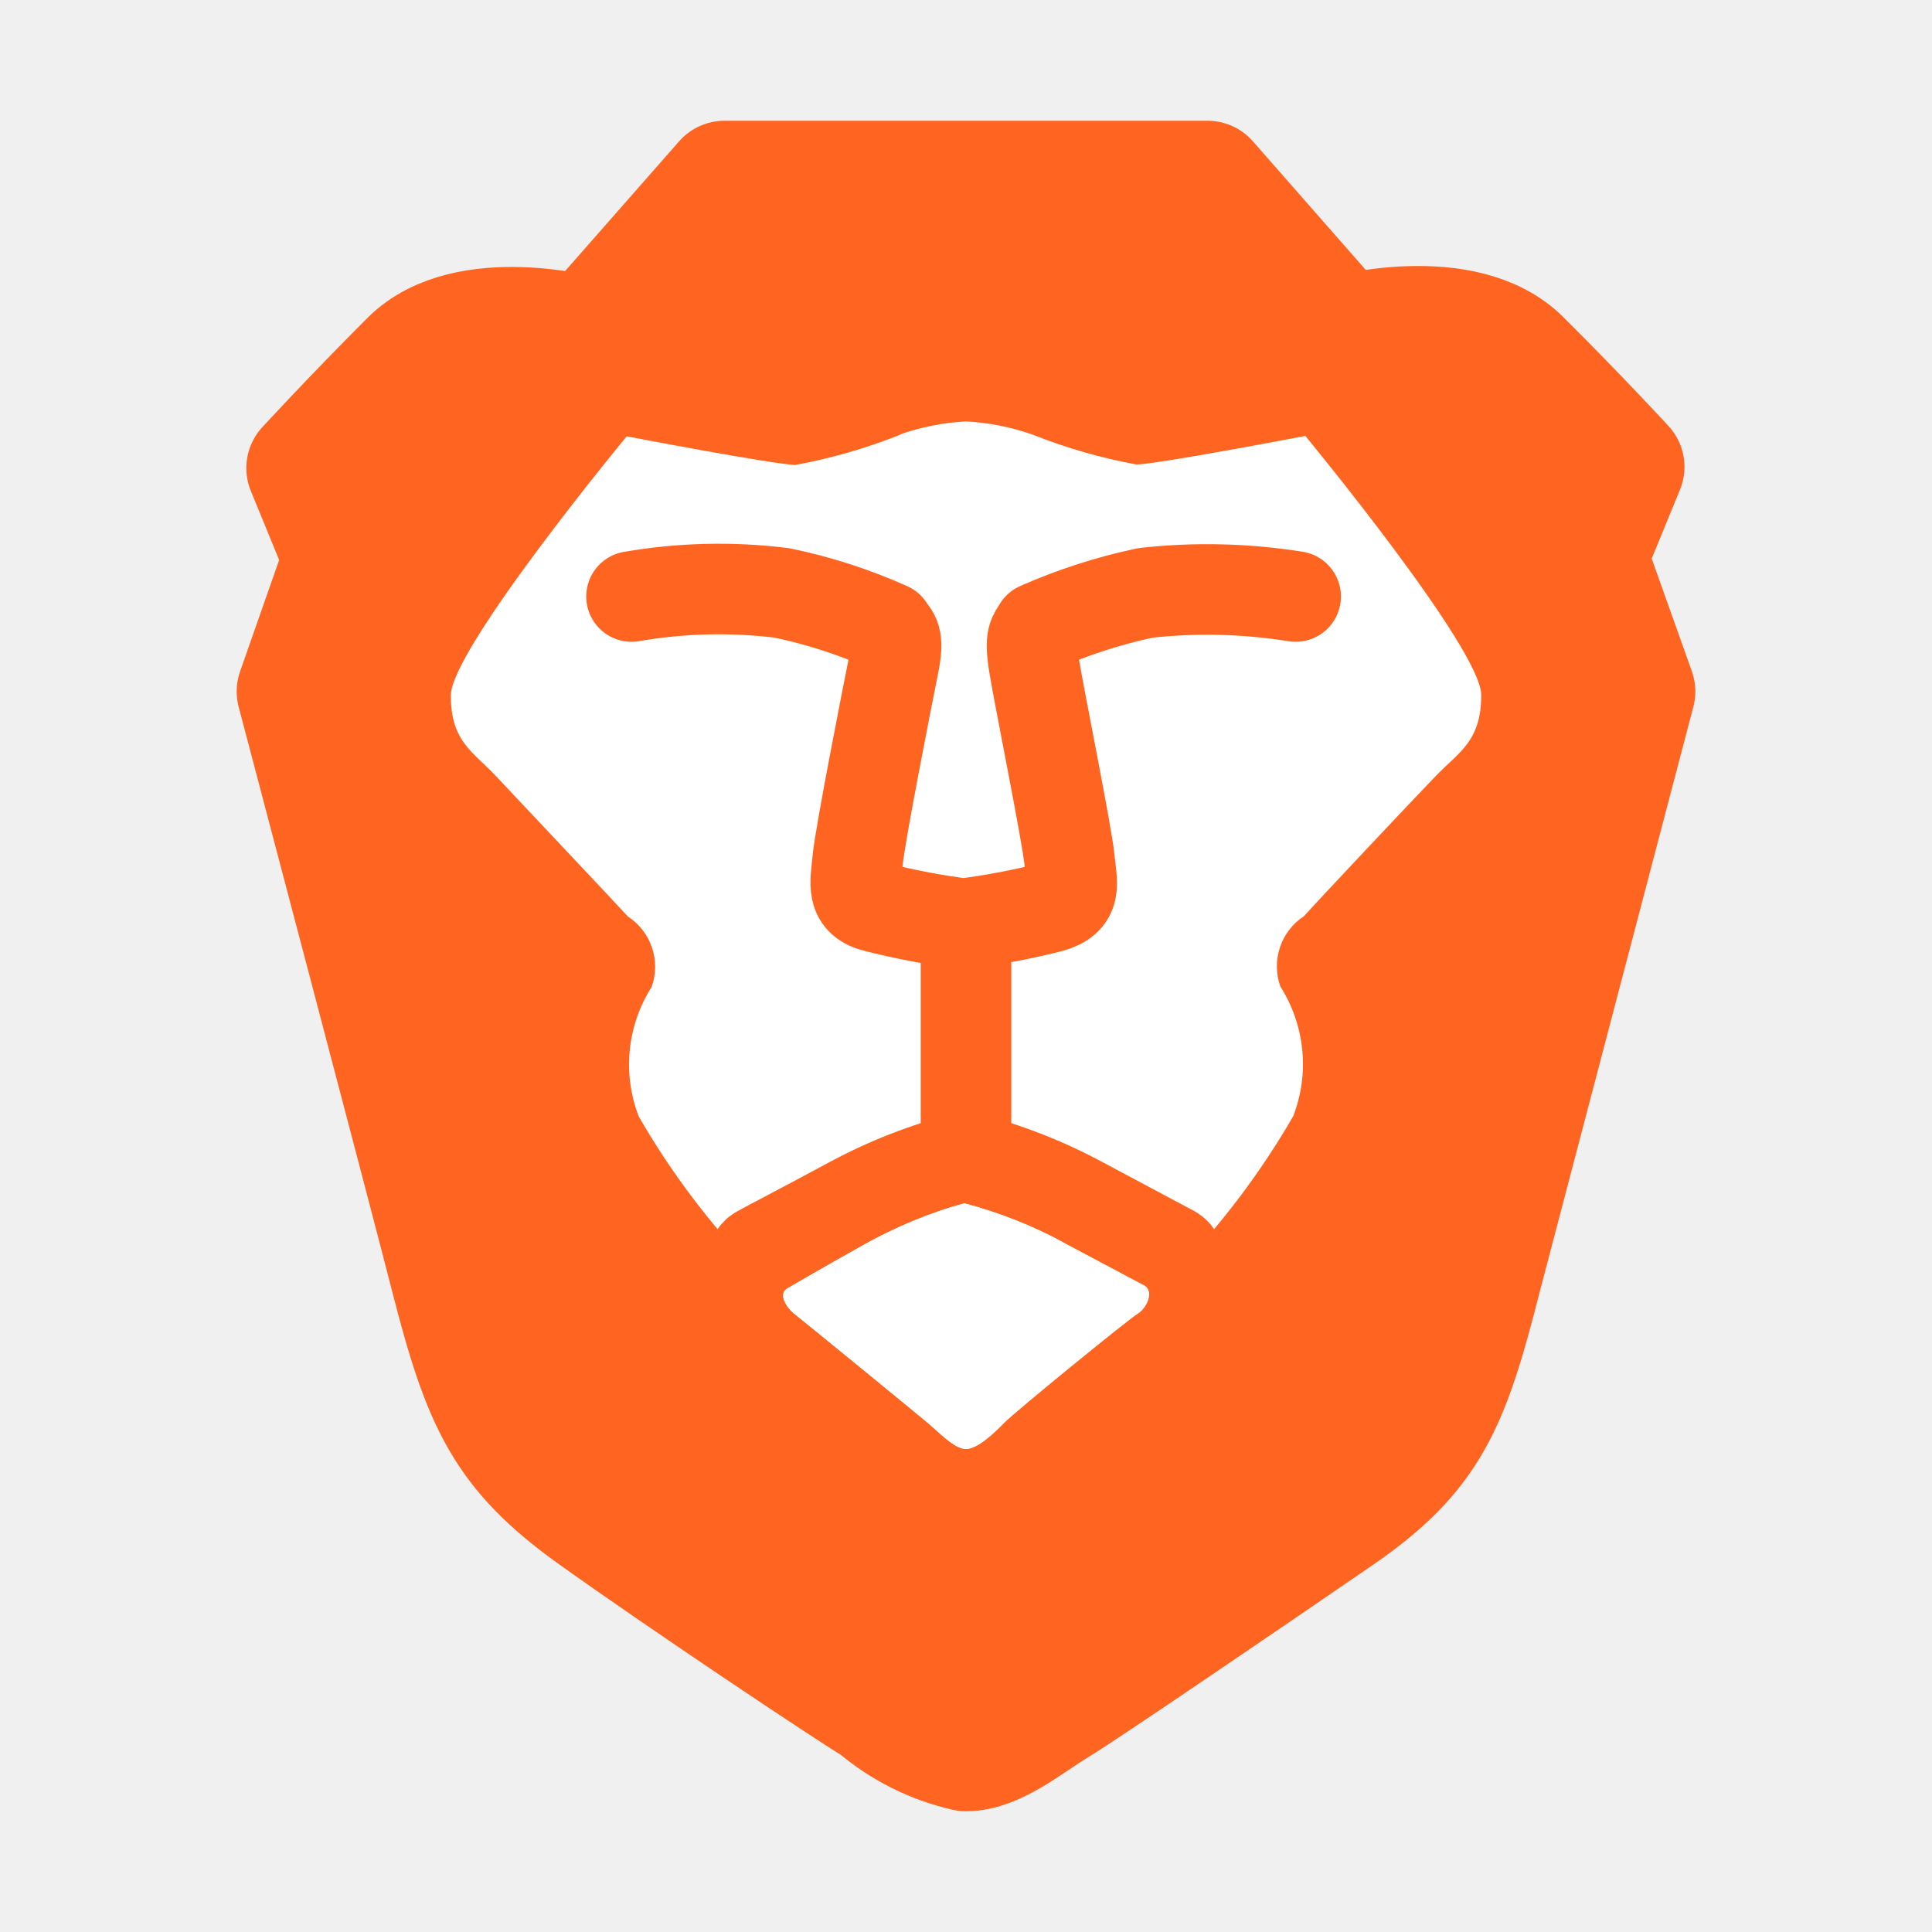
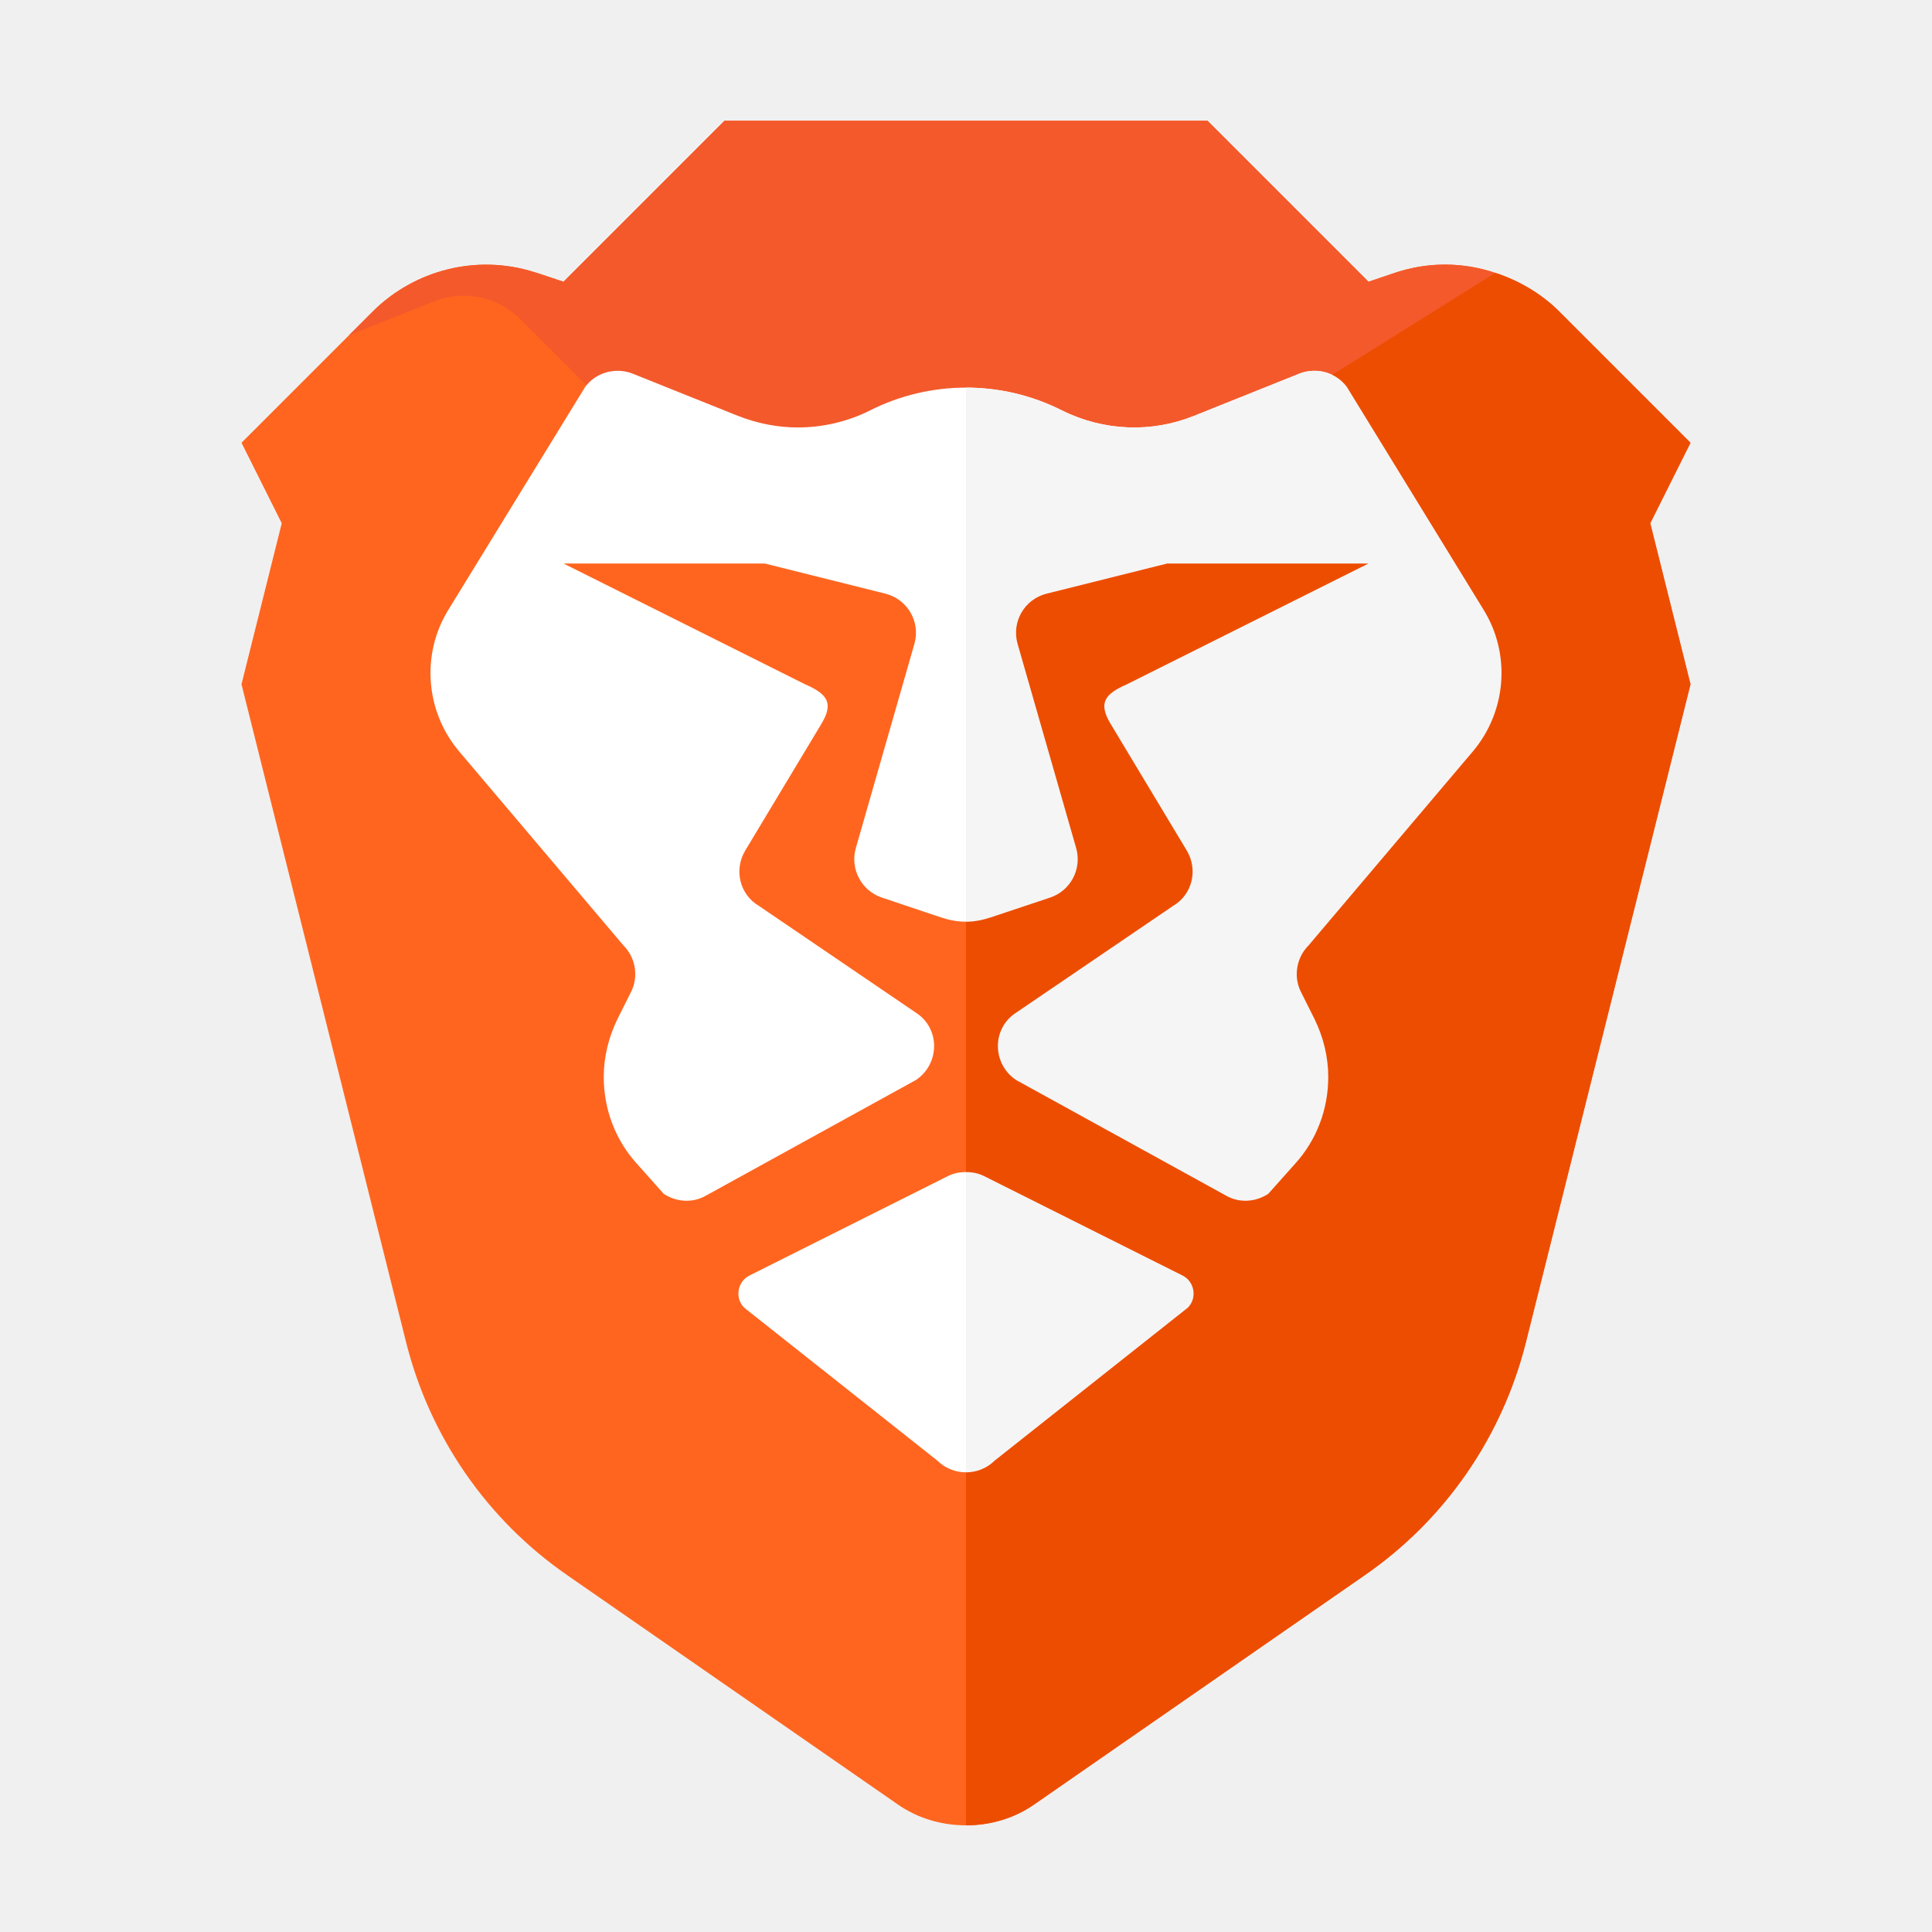
- <svg xmlns="http://www.w3.org/2000/svg" width="32" height="32" viewBox="0 0 32 32" fill="none">
-   <path d="M26.287 9.227L26.9 7.733C26.9 7.733 26.133 6.9 25.187 5.96C24.24 5.02 22.247 5.56 22.247 5.56L20 3H12L9.733 5.58C9.733 5.58 7.733 5.033 6.793 5.973C5.853 6.913 5.08 7.753 5.08 7.753L5.693 9.247L4.92 11.453C4.92 11.453 7.207 20.12 7.467 21.153C8 23.227 8.353 24.033 9.847 25.1C11.34 26.167 14.047 27.973 14.513 28.253C14.941 28.618 15.451 28.875 16 29C16.493 29 17.047 28.527 17.5 28.253C17.953 27.98 20.653 26.14 22.167 25.1C23.68 24.06 24 23.247 24.533 21.153L27.08 11.453L26.287 9.227Z" fill="#FF6520" stroke="#FF6520" stroke-width="2" stroke-linecap="round" stroke-linejoin="round" />
-   <path d="M12.473 21.013C11.743 20.253 11.107 19.407 10.58 18.493C10.445 18.144 10.394 17.767 10.431 17.395C10.468 17.022 10.592 16.663 10.793 16.347C10.869 16.136 10.871 15.907 10.799 15.695C10.728 15.483 10.587 15.302 10.4 15.18C10.207 14.967 8.587 13.253 8.213 12.853C7.84 12.453 7.467 12.287 7.467 11.52C7.467 10.753 10.38 7.227 10.38 7.227C10.38 7.227 12.847 7.7 13.18 7.7C13.766 7.592 14.34 7.426 14.893 7.207C15.25 7.078 15.622 7.002 16 6.98L14.893 7.2C15.25 7.074 15.623 7 16 6.98C16.378 7 16.75 7.074 17.107 7.2C17.66 7.42 18.234 7.585 18.82 7.693C19.154 7.693 21.62 7.22 21.62 7.22C21.62 7.22 24.534 10.747 24.534 11.513C24.534 12.28 24.16 12.46 23.787 12.847C23.413 13.233 21.787 14.96 21.6 15.173C21.413 15.295 21.272 15.477 21.201 15.688C21.13 15.9 21.132 16.13 21.207 16.34C21.408 16.656 21.532 17.015 21.569 17.388C21.606 17.761 21.555 18.137 21.42 18.487C20.893 19.4 20.257 20.246 19.527 21.007" fill="white" />
-   <path d="M21.46 9.88C20.637 9.748 19.801 9.728 18.973 9.82C18.364 9.949 17.77 10.141 17.2 10.393C17.127 10.527 17.047 10.527 17.127 11.02C17.207 11.513 17.673 13.82 17.713 14.233C17.753 14.647 17.853 14.9 17.4 15.027C16.926 15.147 16.445 15.238 15.96 15.3C15.475 15.238 14.994 15.146 14.52 15.027C14.087 14.927 14.167 14.647 14.207 14.233C14.247 13.82 14.7 11.513 14.8 11.02C14.9 10.527 14.8 10.527 14.72 10.393C14.152 10.138 13.557 9.946 12.947 9.82C12.119 9.718 11.281 9.738 10.46 9.88M16 19.167V15.333V19.167ZM19.427 20.72C19.607 20.84 19.507 21.053 19.333 21.153C19.16 21.253 16.947 22.987 16.747 23.187C16.547 23.387 16.22 23.68 16 23.68C15.78 23.68 15.467 23.36 15.253 23.187C15.04 23.013 12.827 21.273 12.667 21.153C12.507 21.033 12.393 20.82 12.573 20.72C12.753 20.62 13.32 20.327 14.087 19.913C14.691 19.587 15.334 19.336 16 19.167C16.666 19.336 17.309 19.587 17.913 19.913L19.427 20.72Z" fill="white" />
-   <path d="M21.46 9.88C20.637 9.748 19.801 9.728 18.973 9.82C18.364 9.949 17.77 10.141 17.2 10.393C17.127 10.527 17.047 10.527 17.127 11.02C17.207 11.513 17.673 13.82 17.713 14.233C17.753 14.647 17.853 14.9 17.4 15.027C16.926 15.147 16.445 15.238 15.96 15.3C15.475 15.238 14.994 15.146 14.52 15.027C14.087 14.927 14.167 14.647 14.207 14.233C14.247 13.82 14.7 11.513 14.8 11.02C14.9 10.527 14.8 10.527 14.72 10.393C14.152 10.138 13.557 9.946 12.947 9.82C12.119 9.718 11.281 9.738 10.46 9.88M16 19.167V15.333M16 19.167C15.334 19.336 14.691 19.587 14.087 19.913C13.32 20.327 12.753 20.62 12.573 20.72C12.393 20.82 12.507 21.033 12.667 21.153C12.827 21.273 15.04 23.013 15.253 23.187C15.467 23.36 15.78 23.68 16 23.68C16.22 23.68 16.547 23.387 16.747 23.187C16.947 22.987 19.16 21.253 19.333 21.153C19.507 21.053 19.607 20.84 19.427 20.72L17.913 19.913C17.309 19.587 16.666 19.336 16 19.167Z" stroke="#FF6520" stroke-width="1.5" stroke-linecap="round" stroke-linejoin="round" />
-   <path d="M18.839 21.761C18.987 21.672 19.116 21.405 18.963 21.299L17.658 20.605C17.143 20.315 16.543 20.081 15.975 19.931C15.407 20.081 14.807 20.336 14.292 20.626C13.638 20.992 13.193 21.252 13.04 21.341C12.886 21.43 13.021 21.654 13.158 21.761C13.294 21.867 15.18 23.409 15.362 23.563C15.544 23.716 15.811 24 15.998 24C16.186 24 16.464 23.74 16.635 23.563C16.805 23.386 18.691 21.849 18.839 21.761Z" fill="white" />
-   <path d="M18.839 21.761C18.987 21.672 19.116 21.405 18.963 21.299L17.658 20.605C17.143 20.315 16.543 20.081 15.975 19.931C15.407 20.081 14.807 20.336 14.292 20.626C13.638 20.992 13.193 21.252 13.04 21.341C12.886 21.43 13.021 21.654 13.158 21.761C13.294 21.867 15.18 23.409 15.362 23.563C15.544 23.716 15.811 24 15.998 24C16.186 24 16.464 23.74 16.635 23.563C16.805 23.386 18.691 21.849 18.839 21.761Z" fill="white" />
+ <svg xmlns="http://www.w3.org/2000/svg" viewBox="0 0 48 48" width="96px" height="96px">
+   <path fill="#ff651f" d="M41,13l1,4l-4.09,16.35c-0.59,2.35-2.01,4.41-4.01,5.79l-8.19,5.68c-0.51,0.36-1.11,0.53-1.71,0.53 c-0.6,0-1.2-0.17-1.71-0.53l-8.19-5.68c-2-1.38-3.42-3.44-4.01-5.79L6,17l1-4l-1-2l3.25-3.25c1.05-1.05,2.6-1.44,4.02-0.99 c0.04,0.01,0.07,0.02,0.1,0.03L14,7l4-4h12l4,4l0.65-0.22c0.83-0.28,1.7-0.27,2.5,0c0.58,0.19,1.13,0.51,1.58,0.95 c0.01,0.01,0.01,0.01,0.02,0.02L42,11L41,13z" />
+   <path fill="#f4592b" d="M38.73,7.73L33,11l-9,2l-9-3l-2.07-2.07c-0.56-0.56-1.41-0.74-2.15-0.44L8.67,8.33l0.58-0.58 c1.05-1.05,2.6-1.44,4.02-0.99c0.04,0.01,0.07,0.02,0.1,0.03L14,7l4-4h12l4,4l0.65-0.22c0.83-0.28,1.7-0.27,2.5,0 C37.73,6.97,38.28,7.29,38.73,7.73z" />
+   <path fill="#fff" d="M32.51,23.49c-0.3,0.3-0.38,0.77-0.19,1.15l0.34,0.68c0.22,0.45,0.34,0.94,0.34,1.44 c0,0.8-0.29,1.57-0.83,2.16l-0.66,0.74c-0.32,0.21-0.72,0.23-1.04,0.05l-5.23-2.88c-0.59-0.4-0.6-1.27-0.01-1.66l3.91-2.66 c0.48-0.28,0.63-0.89,0.35-1.37l-1.9-3.16C27.28,17.46,27.45,17.24,28,17l6-3h-5l-3,0.75c-0.55,0.14-0.87,0.7-0.72,1.24l1.46,5.09 c0.14,0.51-0.14,1.05-0.65,1.22l-1.47,0.49c-0.21,0.07-0.41,0.11-0.62,0.11c-0.21,0-0.42-0.04-0.63-0.11l-1.46-0.49 c-0.51-0.17-0.79-0.71-0.65-1.22l1.46-5.09c0.15-0.54-0.17-1.1-0.72-1.24L19,14h-5l6,3c0.55,0.24,0.72,0.46,0.41,0.98l-1.9,3.16 c-0.28,0.48-0.13,1.09,0.35,1.37l3.91,2.66c0.59,0.39,0.58,1.26-0.01,1.66l-5.23,2.88c-0.32,0.18-0.72,0.16-1.04-0.05l-0.66-0.74 C15.29,28.33,15,27.56,15,26.76c0-0.5,0.12-0.99,0.34-1.44l0.34-0.68c0.19-0.38,0.11-0.85-0.19-1.15l-4.09-4.83 c-0.83-0.99-0.94-2.41-0.26-3.51l3.4-5.54c0.27-0.36,0.75-0.49,1.17-0.33l2.62,1.05c0.48,0.19,0.99,0.29,1.49,0.29 c0.61,0,1.23-0.14,1.79-0.42c0.75-0.38,1.57-0.57,2.39-0.57s1.64,0.19,2.39,0.57c1.03,0.51,2.22,0.56,3.28,0.13l2.62-1.05 c0.42-0.16,0.9-0.03,1.17,0.33l3.4,5.54c0.68,1.1,0.57,2.52-0.26,3.51L32.51,23.49z" />
+   <path fill="#fff" d="M29.51,32.49l-4.8,3.8c-0.19,0.19-0.45,0.29-0.71,0.29s-0.52-0.1-0.71-0.29l-4.8-3.8 c-0.24-0.24-0.17-0.65,0.13-0.8l4.93-2.47c0.14-0.07,0.29-0.1,0.45-0.1s0.31,0.03,0.45,0.1l4.93,2.47 C29.68,31.84,29.75,32.25,29.51,32.49z" />
+   <path fill="#ed4d01" d="M41,13l1,4l-4.09,16.35c-0.59,2.35-2.01,4.41-4.01,5.79l-8.19,5.68c-0.51,0.36-1.11,0.53-1.71,0.53 V10.36L25,12h7v-2l5.15-3.22c0.59,0.19,1.15,0.52,1.6,0.97L42,11L41,13z" />
+   <path fill="#f5f5f5" d="M32.51,23.49c-0.3,0.3-0.38,0.77-0.19,1.15l0.34,0.68c0.22,0.45,0.34,0.94,0.34,1.44 c0,0.8-0.29,1.57-0.83,2.16l-0.66,0.74c-0.32,0.21-0.72,0.23-1.04,0.05l-5.23-2.88c-0.59-0.4-0.6-1.27-0.01-1.66l3.91-2.66 c0.48-0.28,0.63-0.89,0.35-1.37l-1.9-3.16C27.28,17.46,27.45,17.24,28,17l6-3h-5l-3,0.75c-0.55,0.14-0.87,0.7-0.72,1.24l1.46,5.09 c0.14,0.51-0.14,1.05-0.65,1.22l-1.47,0.49c-0.21,0.07-0.41,0.11-0.62,0.11V9.63c0.82,0,1.64,0.19,2.39,0.57 c1.03,0.51,2.22,0.56,3.28,0.13l2.62-1.05c0.42-0.16,0.9-0.03,1.17,0.33l3.4,5.54c0.68,1.1,0.57,2.52-0.26,3.51L32.51,23.49z" />
+   <path fill="#f5f5f5" d="M29.51,32.49l-4.8,3.8c-0.19,0.19-0.45,0.29-0.71,0.29v-7.46c0.16,0,0.31,0.03,0.45,0.1l4.93,2.47 C29.68,31.84,29.75,32.25,29.51,32.49z" />
</svg>
